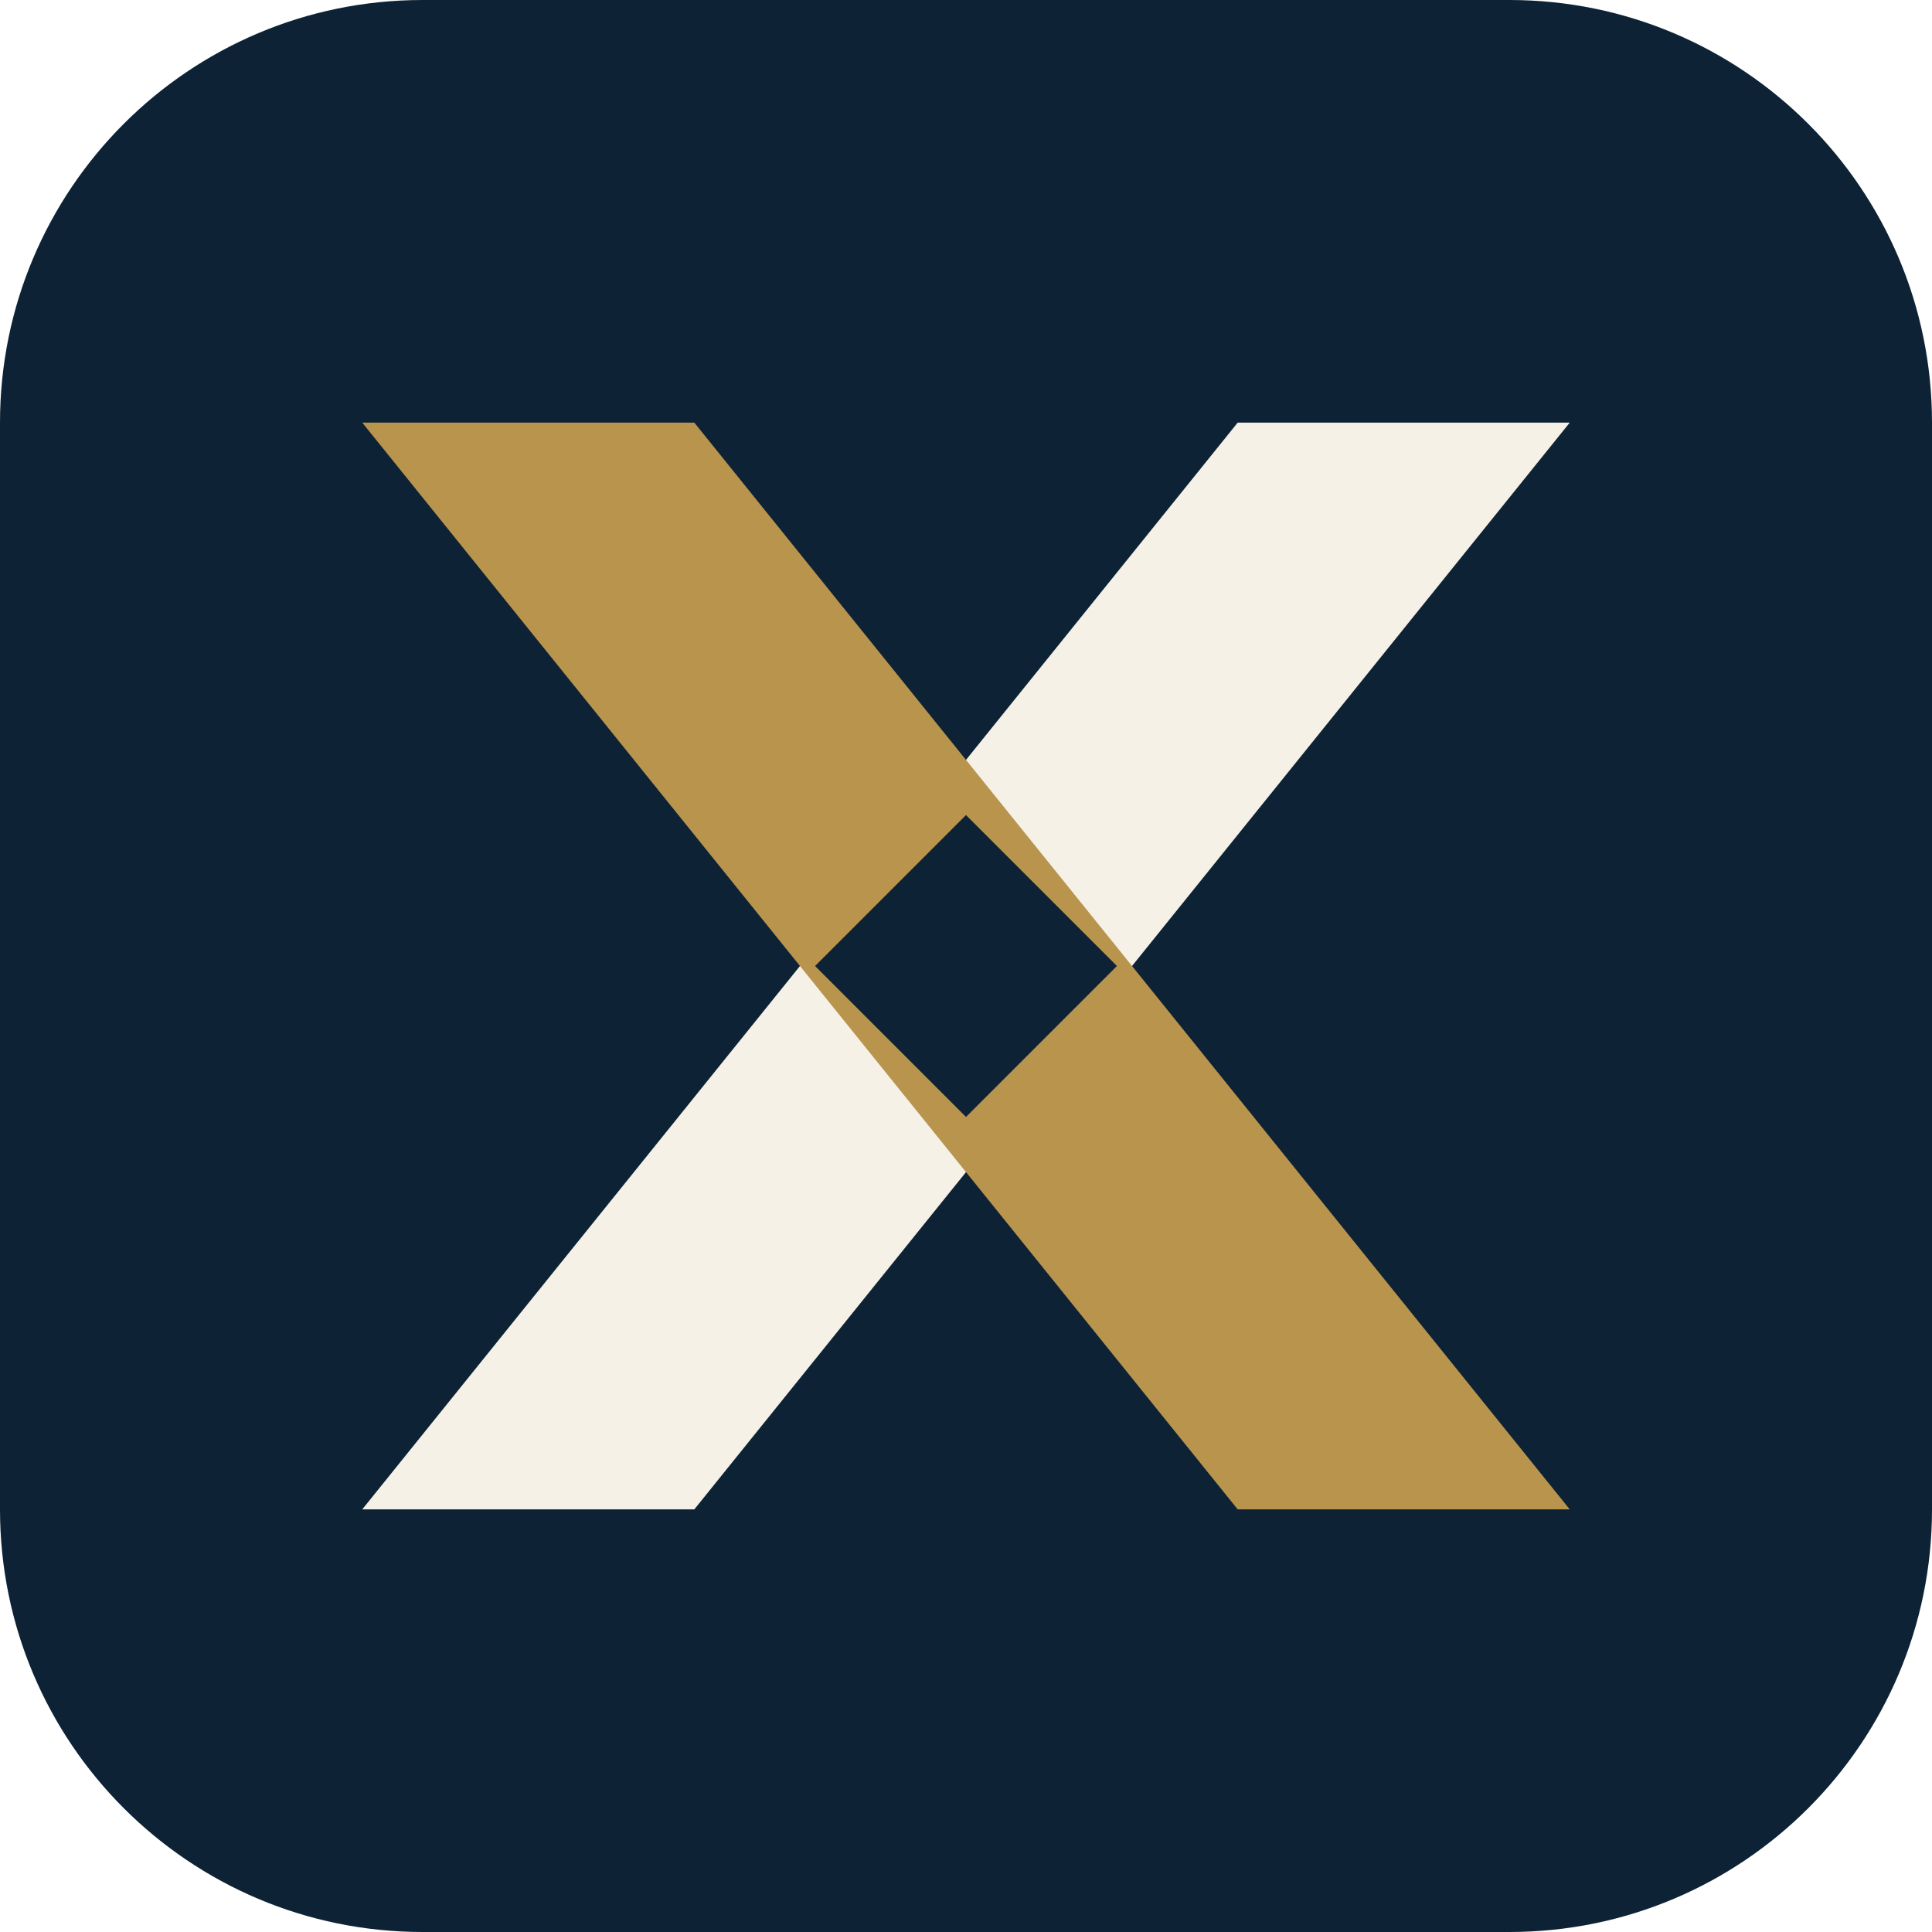
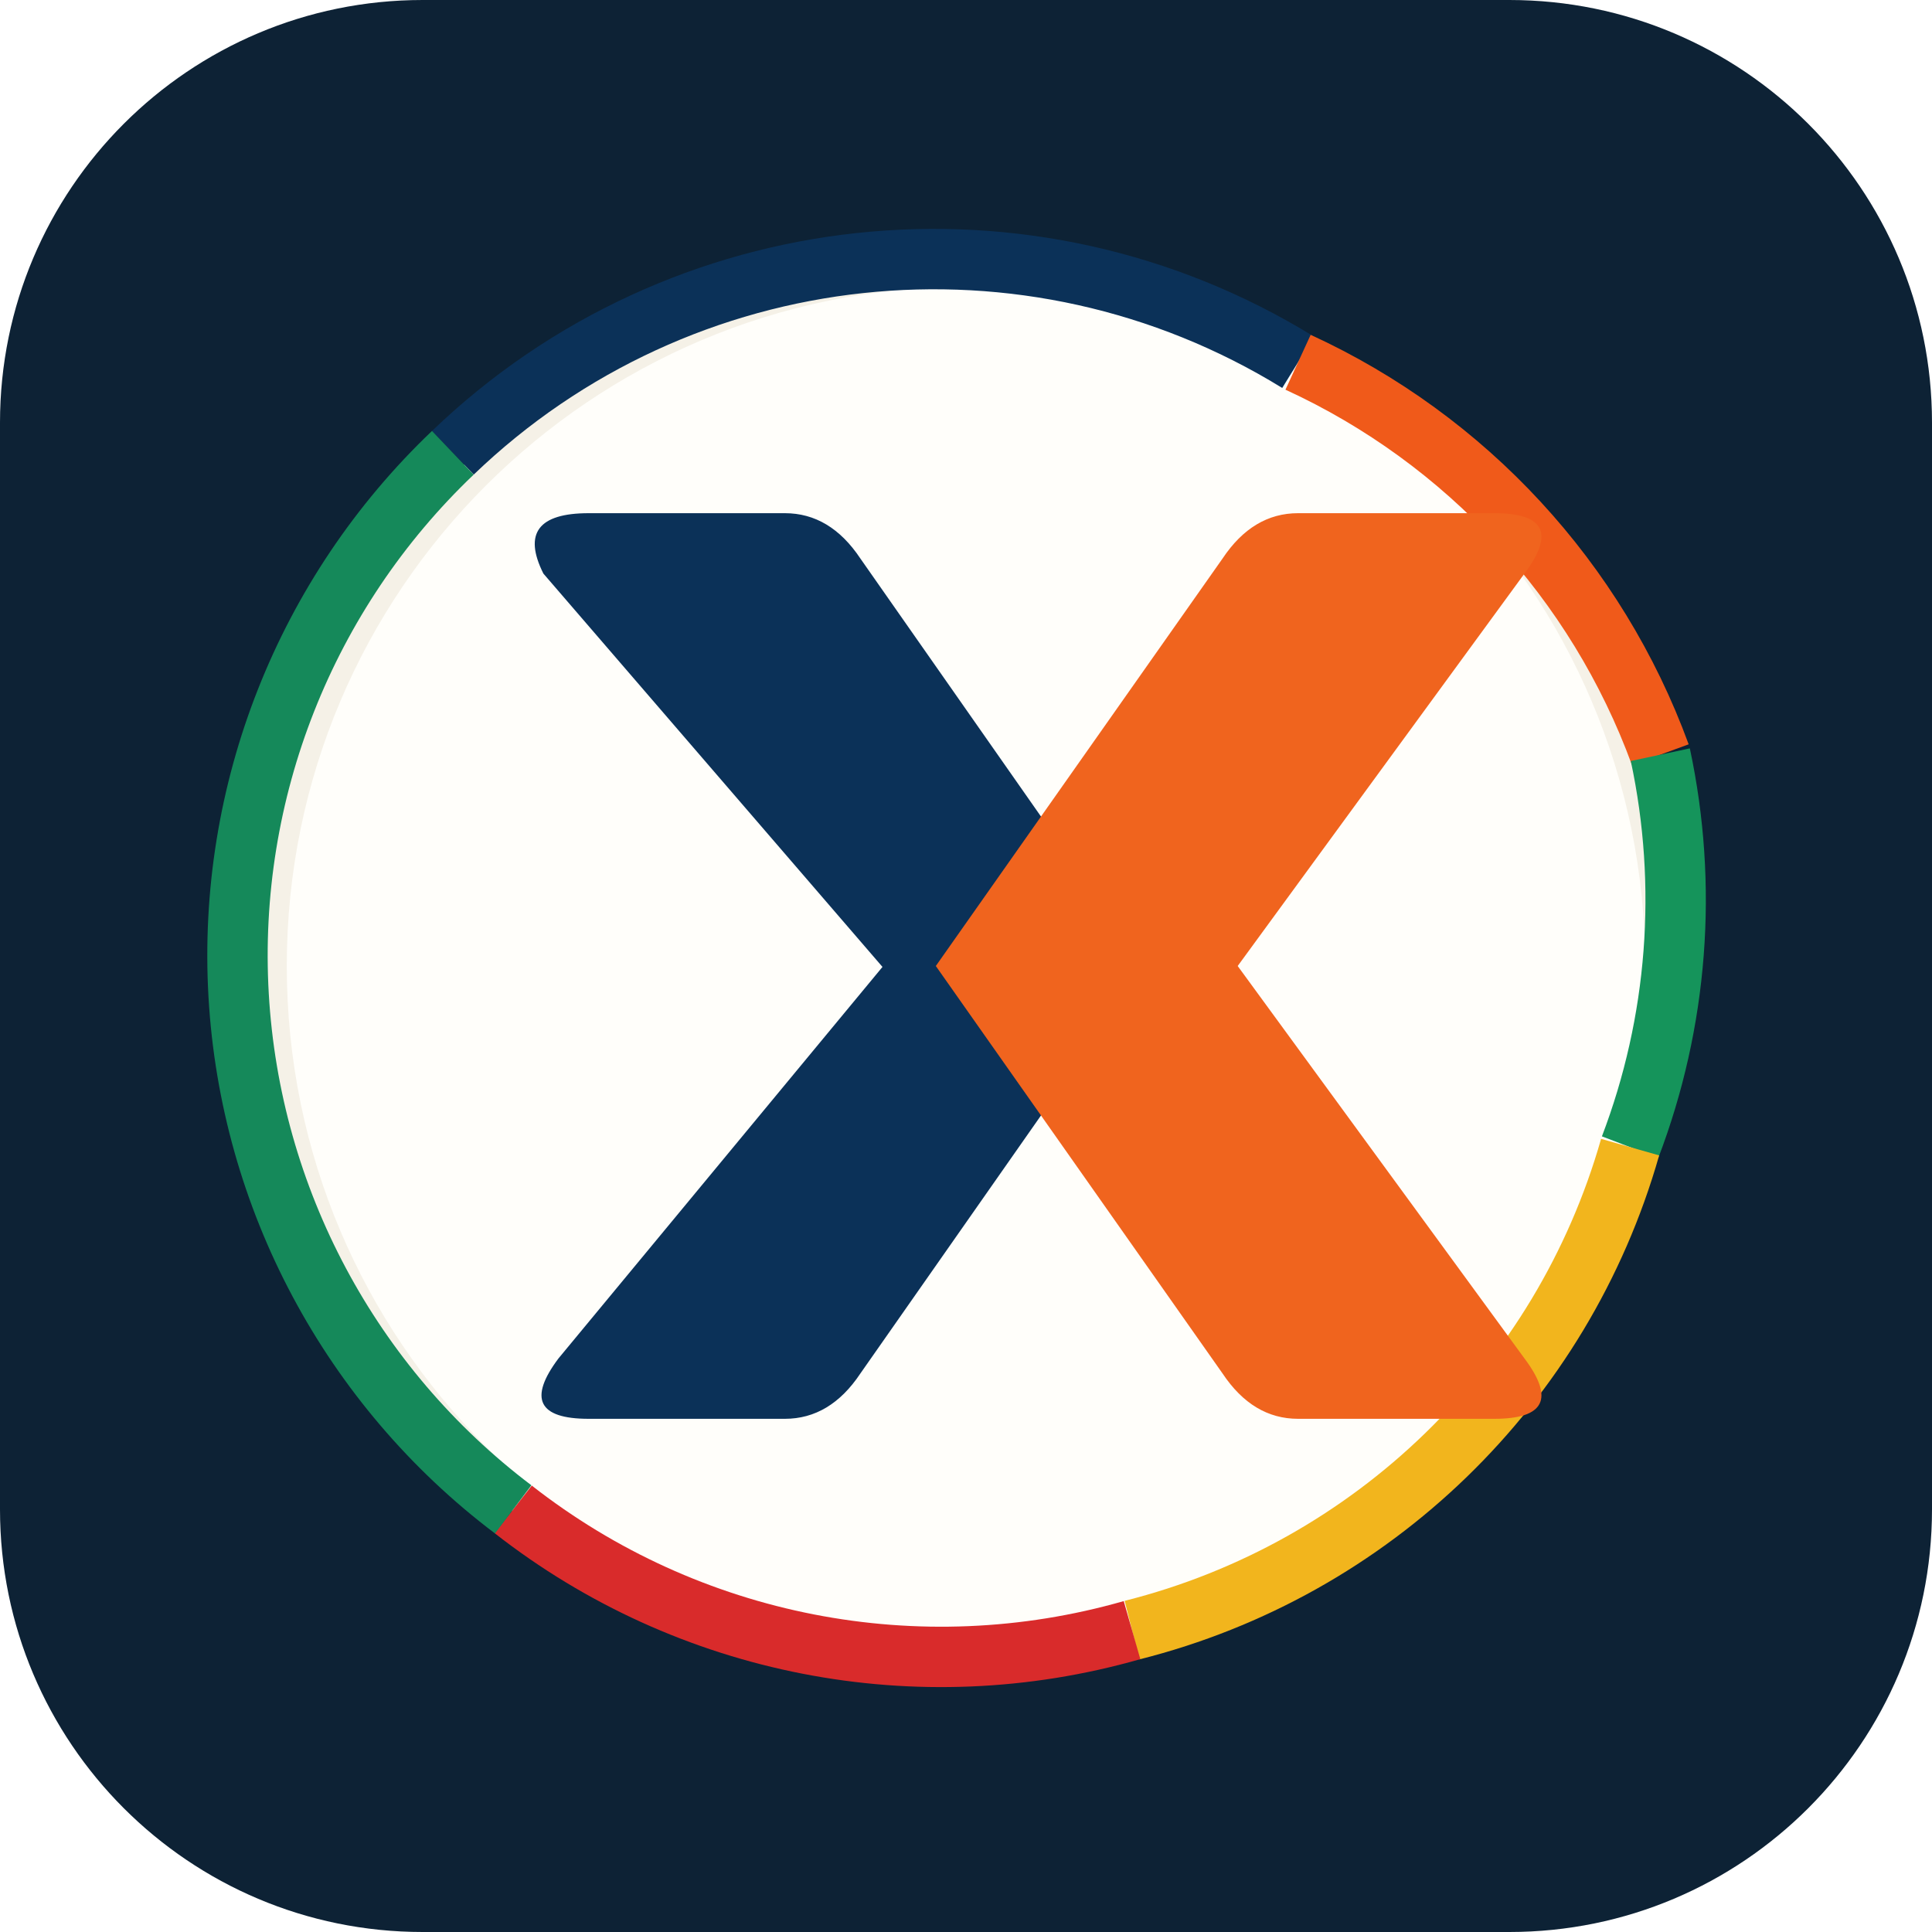
<svg xmlns="http://www.w3.org/2000/svg" viewBox="0 0 128 128" role="img" aria-labelledby="title">
  <rect width="128" height="128" rx="28" fill="#0D2235" />
-   <path d="M24 100h22l58-72H82z" fill="#F5F1E7" />
-   <path d="M24 28h22l58 72H82z" fill="#B9944D" />
-   <path d="m64 54 10 10-10 10-10-10z" fill="#0D2235" />
+   <g transform="translate(14 14)">
+     <circle cx="50" cy="50" r="46" fill="#FFFEFA" stroke="#F5F1E7" stroke-width="2" />
+     <path d="M16 16A46 46 0 0 1 72 10" fill="none" stroke="#0B3158" stroke-width="4" />
+     <path d="M72 10A46 46 0 0 1 96 36" fill="none" stroke="#F05A1A" stroke-width="4" />
+     <path d="M96 36A46 46 0 0 1 94 62" fill="none" stroke="#15945B" stroke-width="4" />
+     <path d="M94 62A46 46 0 0 1 61 94" fill="none" stroke="#F2B51D" stroke-width="4" />
+     <path d="M61 94A46 46 0 0 1 20 86" fill="none" stroke="#D92B2B" stroke-width="4" />
+     <path d="M20 86A46 46 0 0 1 16 16" fill="none" stroke="#15895A" stroke-width="4" />
+     <path d="M22 24Q20 20 25 20h13q3 0 5 3l14 20-10 10zM47 47l10 10-14 20q-2 3-5 3H25q-5 0-2-4z" fill="#0B3158" />
+     <path d="m48 50 19-27q2-3 5-3h13q5 0 2 4L68 50l19 26q3 4-2 4H72q-3 0-5-3z" fill="#F0641E" />
+   </g>
</svg>
